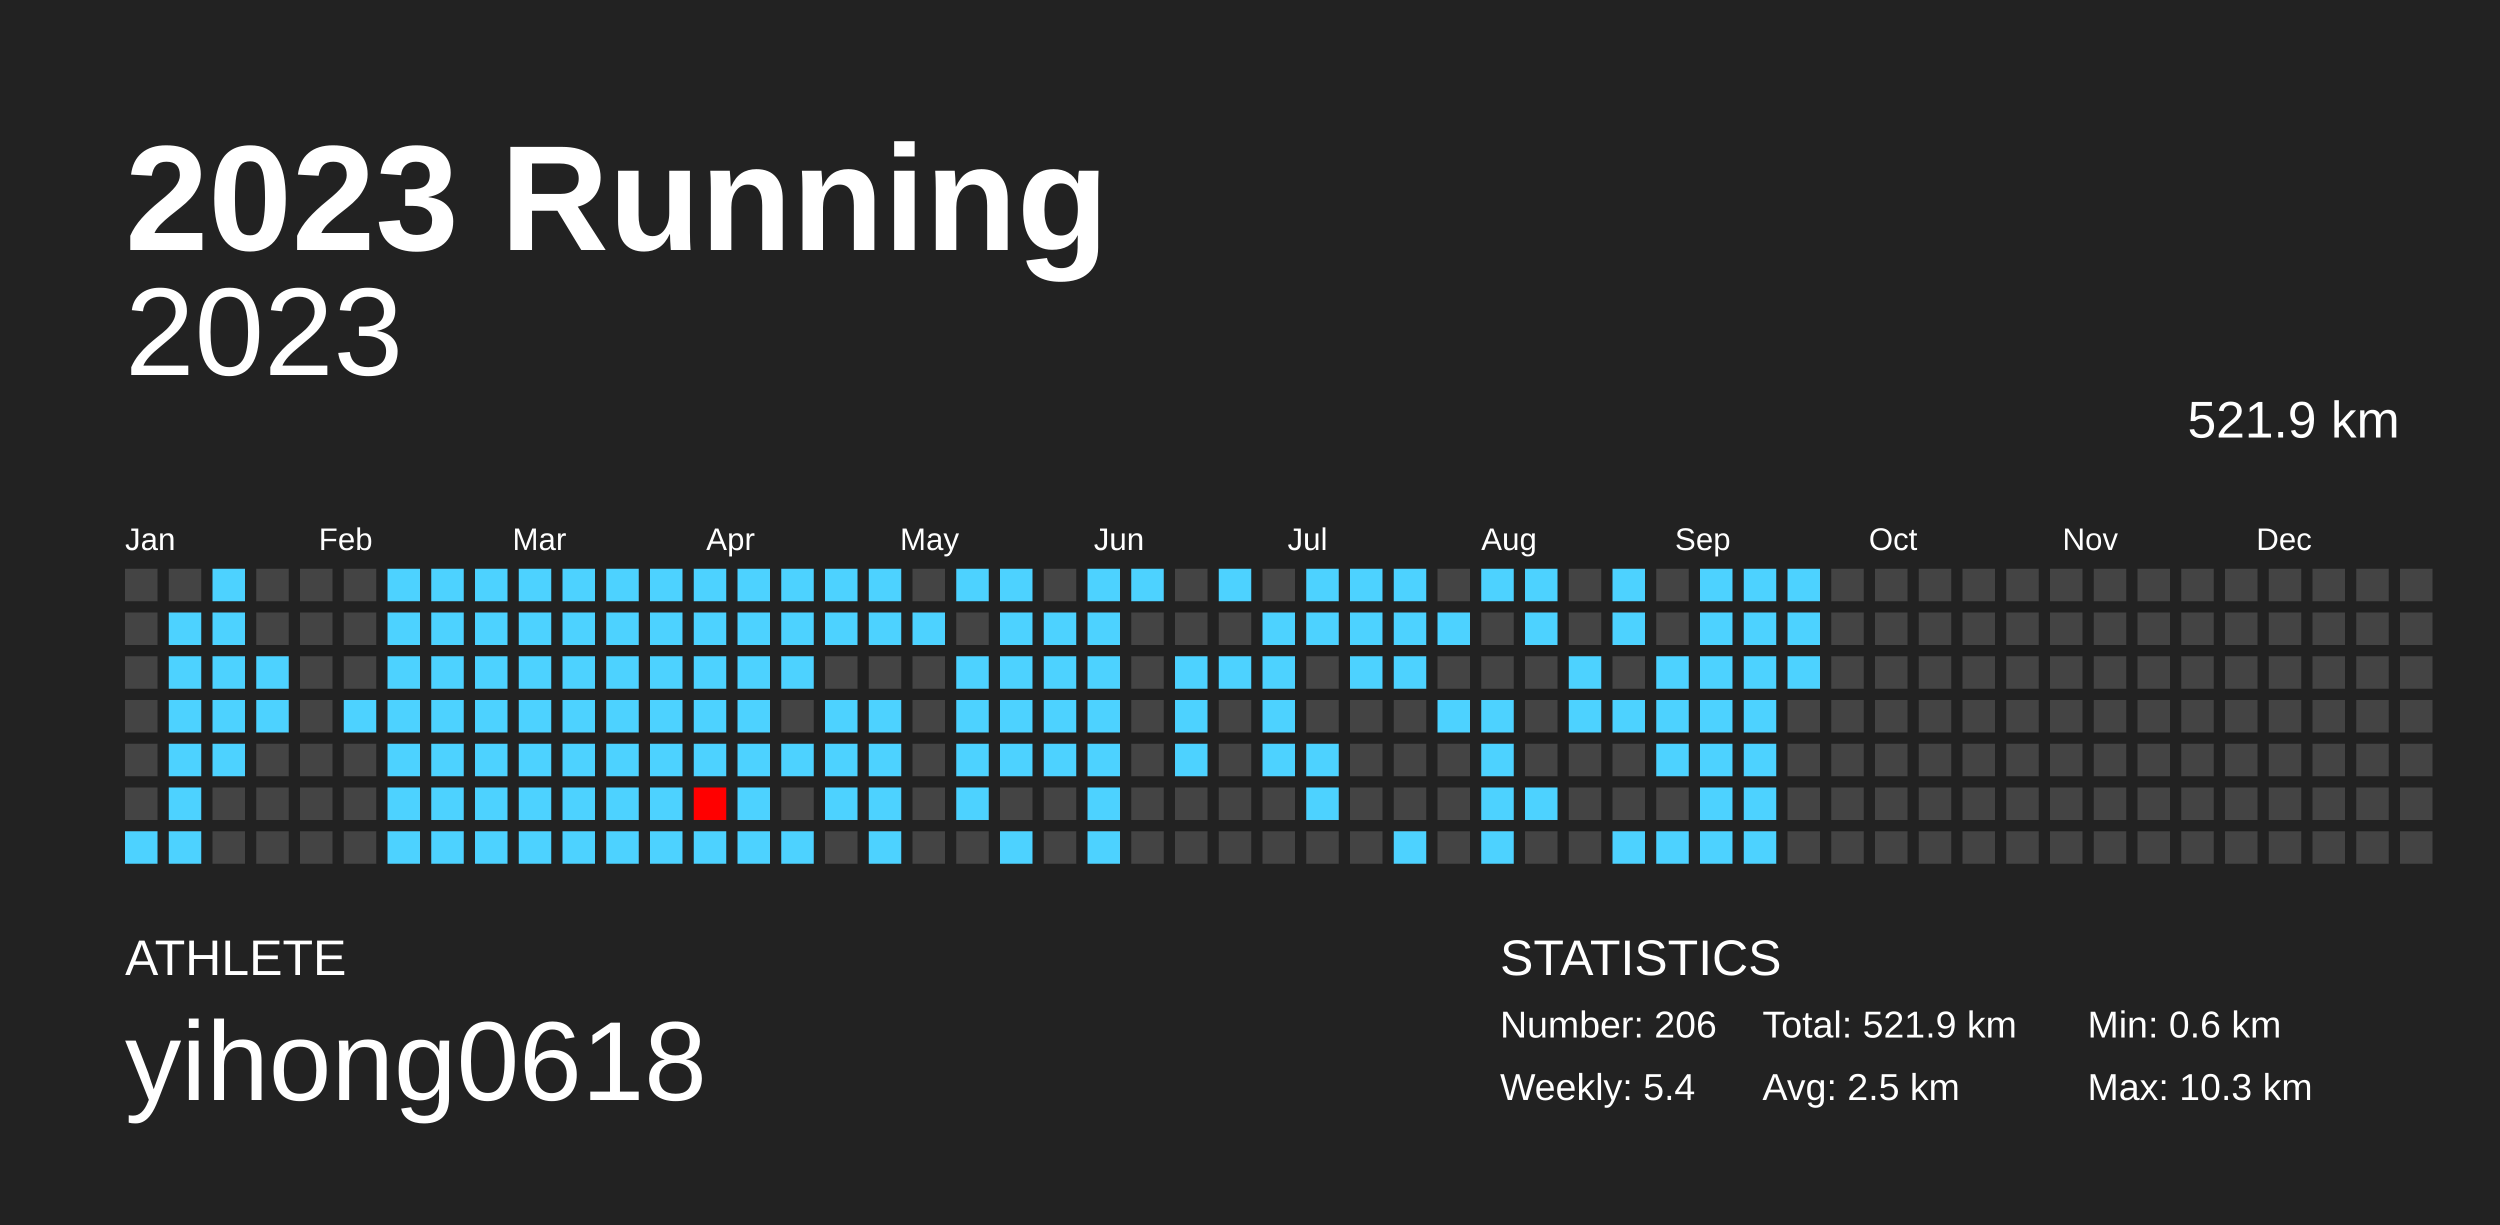
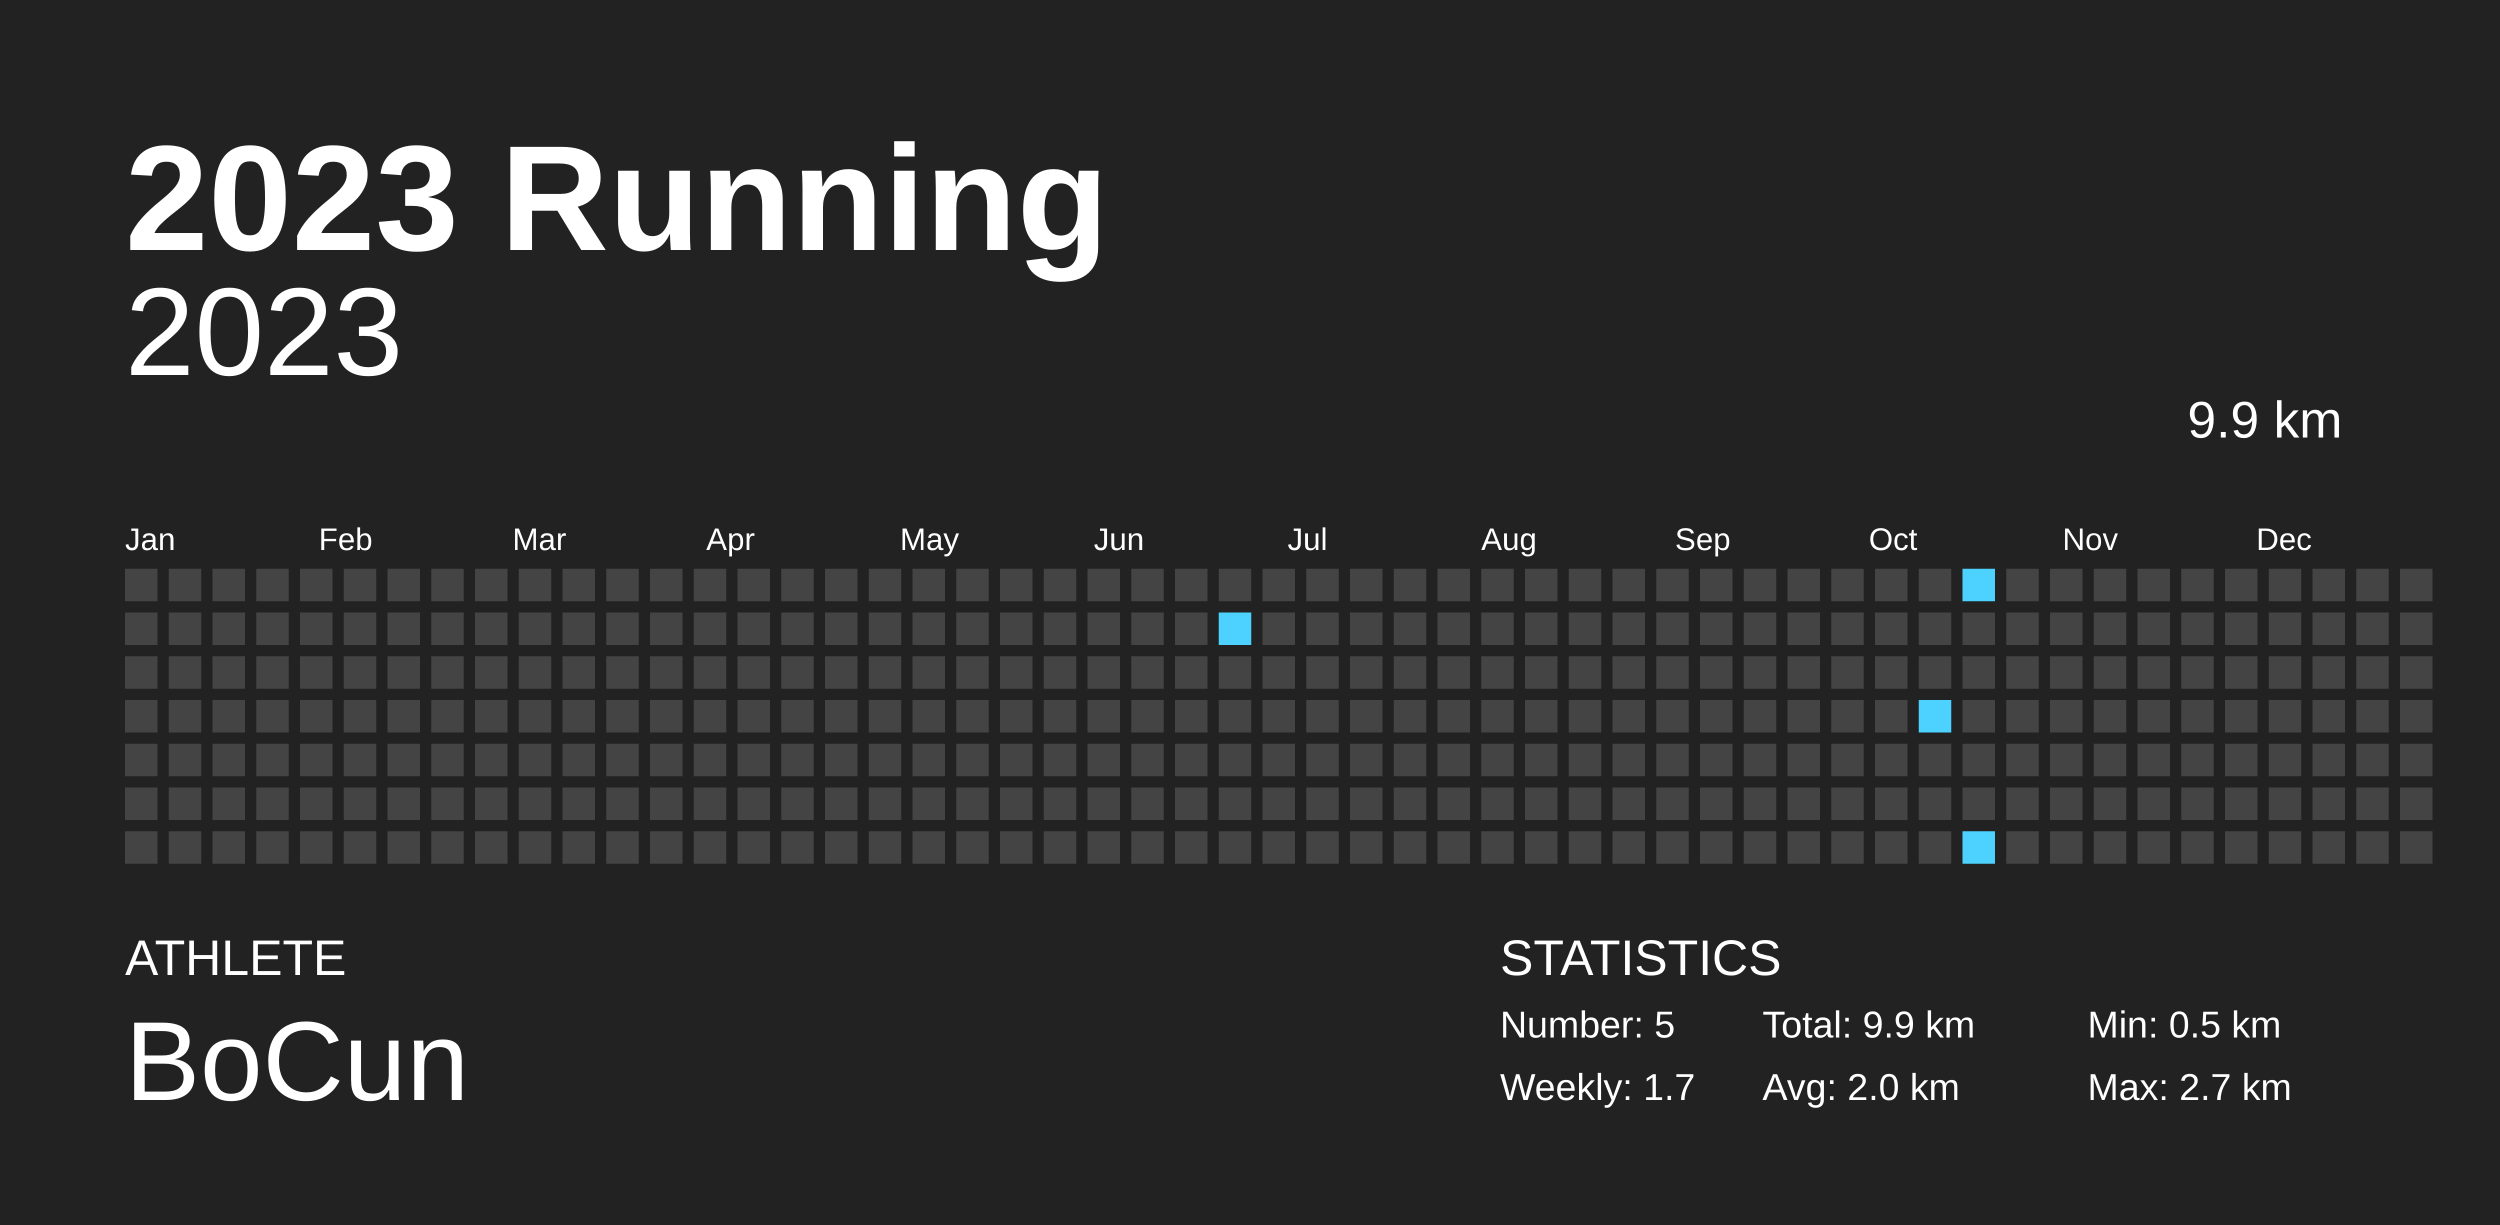
<svg xmlns="http://www.w3.org/2000/svg" baseProfile="full" height="98mm" version="1.1" viewBox="0,0,200,98" width="200mm">
  <defs />
  <rect fill="#222222" height="98" width="200" x="0" y="0" />
  <text fill="#FFFFFF" style="font-size:12px; font-family:Arial; font-weight:bold;" x="10" y="20">2023 Running</text>
  <text fill="#FFFFFF" style="font-size:4px; font-family:Arial" x="10" y="78">ATHLETE</text>
-   <text fill="#FFFFFF" style="font-size:9px; font-family:Arial" x="10" y="88">yihong0618</text>
+   <text fill="#FFFFFF" style="font-size:9px; font-family:Arial" x="10" y="88">BoCun</text>
  <text fill="#FFFFFF" style="font-size:4px; font-family:Arial" x="120" y="78">STATISTICS</text>
-   <text fill="#FFFFFF" style="font-size:3px; font-family:Arial" x="120" y="83">Number: 206</text>
-   <text fill="#FFFFFF" style="font-size:3px; font-family:Arial" x="120" y="88">Weekly: 5.4</text>
-   <text fill="#FFFFFF" style="font-size:3px; font-family:Arial" x="141" y="83">Total: 521.9 km</text>
-   <text fill="#FFFFFF" style="font-size:3px; font-family:Arial" x="141" y="88">Avg: 2.5 km</text>
-   <text fill="#FFFFFF" style="font-size:3px; font-family:Arial" x="167" y="83">Min: 0.6 km</text>
-   <text fill="#FFFFFF" style="font-size:3px; font-family:Arial" x="167" y="88">Max: 10.3 km</text>
+   <text fill="#FFFFFF" style="font-size:3px; font-family:Arial" x="120" y="83">Number: 5</text>
+   <text fill="#FFFFFF" style="font-size:3px; font-family:Arial" x="120" y="88">Weekly: 1.7</text>
+   <text fill="#FFFFFF" style="font-size:3px; font-family:Arial" x="141" y="83">Total: 9.9 km</text>
+   <text fill="#FFFFFF" style="font-size:3px; font-family:Arial" x="141" y="88">Avg: 2.0 km</text>
+   <text fill="#FFFFFF" style="font-size:3px; font-family:Arial" x="167" y="83">Min: 0.5 km</text>
+   <text fill="#FFFFFF" style="font-size:3px; font-family:Arial" x="167" y="88">Max: 2.7 km</text>
  <text alignment-baseline="hanging" fill="#FFFFFF" style="font-size:10.0px; font-family:Arial;" x="10" y="30">2023</text>
-   <text alignment-baseline="hanging" fill="#FFFFFF" style="font-size:4.125px; font-family:Arial;" x="175" y="35">521.9 km</text>
+   <text alignment-baseline="hanging" fill="#FFFFFF" style="font-size:4.125px; font-family:Arial;" x="175" y="35">9.9 km</text>
  <text fill="#FFFFFF" style="font-size:2.5px; font-family:Arial" x="10.0" y="44">Jan</text>
  <text fill="#FFFFFF" style="font-size:2.5px; font-family:Arial" x="25.5" y="44">Feb</text>
  <text fill="#FFFFFF" style="font-size:2.5px; font-family:Arial" x="41.0" y="44">Mar</text>
  <text fill="#FFFFFF" style="font-size:2.5px; font-family:Arial" x="56.5" y="44">Apr</text>
  <text fill="#FFFFFF" style="font-size:2.5px; font-family:Arial" x="72.0" y="44">May</text>
  <text fill="#FFFFFF" style="font-size:2.5px; font-family:Arial" x="87.5" y="44">Jun</text>
  <text fill="#FFFFFF" style="font-size:2.5px; font-family:Arial" x="103.0" y="44">Jul</text>
  <text fill="#FFFFFF" style="font-size:2.5px; font-family:Arial" x="118.5" y="44">Aug</text>
  <text fill="#FFFFFF" style="font-size:2.5px; font-family:Arial" x="134.0" y="44">Sep</text>
  <text fill="#FFFFFF" style="font-size:2.5px; font-family:Arial" x="149.5" y="44">Oct</text>
  <text fill="#FFFFFF" style="font-size:2.5px; font-family:Arial" x="165.0" y="44">Nov</text>
  <text fill="#FFFFFF" style="font-size:2.5px; font-family:Arial" x="180.5" y="44">Dec</text>
  <rect fill="#444444" height="2.6" width="2.6" x="10.0" y="45.5" />
  <rect fill="#444444" height="2.6" width="2.6" x="10.0" y="49.0" />
  <rect fill="#444444" height="2.6" width="2.6" x="10.0" y="52.5" />
  <rect fill="#444444" height="2.6" width="2.6" x="10.0" y="56.0" />
  <rect fill="#444444" height="2.6" width="2.6" x="10.0" y="59.5" />
  <rect fill="#444444" height="2.6" width="2.6" x="10.0" y="63.0" />
-   <rect fill="#4dd2ff" height="2.6" width="2.6" x="10.0" y="66.5" />
+   <rect fill="#444444" height="2.6" width="2.6" x="10.0" y="66.5" />
  <rect fill="#444444" height="2.6" width="2.6" x="13.5" y="45.5" />
-   <rect fill="#4dd2ff" height="2.6" width="2.6" x="13.5" y="49.0" />
-   <rect fill="#4dd2ff" height="2.6" width="2.6" x="13.5" y="52.5" />
-   <rect fill="#4dd2ff" height="2.6" width="2.6" x="13.5" y="56.0" />
-   <rect fill="#4dd2ff" height="2.6" width="2.6" x="13.5" y="59.5" />
-   <rect fill="#4dd2ff" height="2.6" width="2.6" x="13.5" y="63.0" />
-   <rect fill="#4dd2ff" height="2.6" width="2.6" x="13.5" y="66.5" />
-   <rect fill="#4dd2ff" height="2.6" width="2.6" x="17.0" y="45.5" />
-   <rect fill="#4dd2ff" height="2.6" width="2.6" x="17.0" y="49.0" />
-   <rect fill="#4dd2ff" height="2.6" width="2.6" x="17.0" y="52.5" />
-   <rect fill="#4dd2ff" height="2.6" width="2.6" x="17.0" y="56.0" />
-   <rect fill="#4dd2ff" height="2.6" width="2.6" x="17.0" y="59.5" />
+   <rect fill="#444444" height="2.6" width="2.6" x="13.5" y="49.0" />
+   <rect fill="#444444" height="2.6" width="2.6" x="13.5" y="52.5" />
+   <rect fill="#444444" height="2.6" width="2.6" x="13.5" y="56.0" />
+   <rect fill="#444444" height="2.6" width="2.6" x="13.5" y="59.5" />
+   <rect fill="#444444" height="2.6" width="2.6" x="13.5" y="63.0" />
+   <rect fill="#444444" height="2.6" width="2.6" x="13.5" y="66.5" />
+   <rect fill="#444444" height="2.6" width="2.6" x="17.0" y="45.5" />
+   <rect fill="#444444" height="2.6" width="2.6" x="17.0" y="49.0" />
+   <rect fill="#444444" height="2.6" width="2.6" x="17.0" y="52.5" />
+   <rect fill="#444444" height="2.6" width="2.6" x="17.0" y="56.0" />
+   <rect fill="#444444" height="2.6" width="2.6" x="17.0" y="59.5" />
  <rect fill="#444444" height="2.6" width="2.6" x="17.0" y="63.0" />
  <rect fill="#444444" height="2.6" width="2.6" x="17.0" y="66.5" />
  <rect fill="#444444" height="2.6" width="2.6" x="20.5" y="45.5" />
  <rect fill="#444444" height="2.6" width="2.6" x="20.5" y="49.0" />
-   <rect fill="#4dd2ff" height="2.6" width="2.6" x="20.5" y="52.5" />
-   <rect fill="#4dd2ff" height="2.6" width="2.6" x="20.5" y="56.0" />
+   <rect fill="#444444" height="2.6" width="2.6" x="20.5" y="52.5" />
+   <rect fill="#444444" height="2.6" width="2.6" x="20.5" y="56.0" />
  <rect fill="#444444" height="2.6" width="2.6" x="20.5" y="59.5" />
  <rect fill="#444444" height="2.6" width="2.6" x="20.5" y="63.0" />
  <rect fill="#444444" height="2.6" width="2.6" x="20.5" y="66.5" />
  <rect fill="#444444" height="2.6" width="2.6" x="24.0" y="45.5" />
  <rect fill="#444444" height="2.6" width="2.6" x="24.0" y="49.0" />
  <rect fill="#444444" height="2.6" width="2.6" x="24.0" y="52.5" />
  <rect fill="#444444" height="2.6" width="2.6" x="24.0" y="56.0" />
  <rect fill="#444444" height="2.6" width="2.6" x="24.0" y="59.5" />
  <rect fill="#444444" height="2.6" width="2.6" x="24.0" y="63.0" />
  <rect fill="#444444" height="2.6" width="2.6" x="24.0" y="66.5" />
  <rect fill="#444444" height="2.6" width="2.6" x="27.5" y="45.5" />
  <rect fill="#444444" height="2.6" width="2.6" x="27.5" y="49.0" />
  <rect fill="#444444" height="2.6" width="2.6" x="27.5" y="52.5" />
-   <rect fill="#4dd2ff" height="2.6" width="2.6" x="27.5" y="56.0" />
+   <rect fill="#444444" height="2.6" width="2.6" x="27.5" y="56.0" />
  <rect fill="#444444" height="2.6" width="2.6" x="27.5" y="59.5" />
  <rect fill="#444444" height="2.6" width="2.6" x="27.5" y="63.0" />
  <rect fill="#444444" height="2.6" width="2.6" x="27.5" y="66.5" />
-   <rect fill="#4dd2ff" height="2.6" width="2.6" x="31.0" y="45.5" />
-   <rect fill="#4dd2ff" height="2.6" width="2.6" x="31.0" y="49.0" />
-   <rect fill="#4dd2ff" height="2.6" width="2.6" x="31.0" y="52.5" />
-   <rect fill="#4dd2ff" height="2.6" width="2.6" x="31.0" y="56.0" />
-   <rect fill="#4dd2ff" height="2.6" width="2.6" x="31.0" y="59.5" />
-   <rect fill="#4dd2ff" height="2.6" width="2.6" x="31.0" y="63.0" />
-   <rect fill="#4dd2ff" height="2.6" width="2.6" x="31.0" y="66.5" />
-   <rect fill="#4dd2ff" height="2.6" width="2.6" x="34.5" y="45.5" />
-   <rect fill="#4dd2ff" height="2.6" width="2.6" x="34.5" y="49.0" />
-   <rect fill="#4dd2ff" height="2.6" width="2.6" x="34.5" y="52.5" />
-   <rect fill="#4dd2ff" height="2.6" width="2.6" x="34.5" y="56.0" />
-   <rect fill="#4dd2ff" height="2.6" width="2.6" x="34.5" y="59.5" />
-   <rect fill="#4dd2ff" height="2.6" width="2.6" x="34.5" y="63.0" />
-   <rect fill="#4dd2ff" height="2.6" width="2.6" x="34.5" y="66.5" />
-   <rect fill="#4dd2ff" height="2.6" width="2.6" x="38.0" y="45.5" />
-   <rect fill="#4dd2ff" height="2.6" width="2.6" x="38.0" y="49.0" />
-   <rect fill="#4dd2ff" height="2.6" width="2.6" x="38.0" y="52.5" />
-   <rect fill="#4dd2ff" height="2.6" width="2.6" x="38.0" y="56.0" />
-   <rect fill="#4dd2ff" height="2.6" width="2.6" x="38.0" y="59.5" />
-   <rect fill="#4dd2ff" height="2.6" width="2.6" x="38.0" y="63.0" />
-   <rect fill="#4dd2ff" height="2.6" width="2.6" x="38.0" y="66.5" />
-   <rect fill="#4dd2ff" height="2.6" width="2.6" x="41.5" y="45.5" />
-   <rect fill="#4dd2ff" height="2.6" width="2.6" x="41.5" y="49.0" />
-   <rect fill="#4dd2ff" height="2.6" width="2.6" x="41.5" y="52.5" />
-   <rect fill="#4dd2ff" height="2.6" width="2.6" x="41.5" y="56.0" />
-   <rect fill="#4dd2ff" height="2.6" width="2.6" x="41.5" y="59.5" />
-   <rect fill="#4dd2ff" height="2.6" width="2.6" x="41.5" y="63.0" />
-   <rect fill="#4dd2ff" height="2.6" width="2.6" x="41.5" y="66.5" />
-   <rect fill="#4dd2ff" height="2.6" width="2.6" x="45.0" y="45.5" />
-   <rect fill="#4dd2ff" height="2.6" width="2.6" x="45.0" y="49.0" />
-   <rect fill="#4dd2ff" height="2.6" width="2.6" x="45.0" y="52.5" />
-   <rect fill="#4dd2ff" height="2.6" width="2.6" x="45.0" y="56.0" />
-   <rect fill="#4dd2ff" height="2.6" width="2.6" x="45.0" y="59.5" />
-   <rect fill="#4dd2ff" height="2.6" width="2.6" x="45.0" y="63.0" />
-   <rect fill="#4dd2ff" height="2.6" width="2.6" x="45.0" y="66.5" />
-   <rect fill="#4dd2ff" height="2.6" width="2.6" x="48.5" y="45.5" />
-   <rect fill="#4dd2ff" height="2.6" width="2.6" x="48.5" y="49.0" />
-   <rect fill="#4dd2ff" height="2.6" width="2.6" x="48.5" y="52.5" />
-   <rect fill="#4dd2ff" height="2.6" width="2.6" x="48.5" y="56.0" />
-   <rect fill="#4dd2ff" height="2.6" width="2.6" x="48.5" y="59.5" />
-   <rect fill="#4dd2ff" height="2.6" width="2.6" x="48.5" y="63.0" />
-   <rect fill="#4dd2ff" height="2.6" width="2.6" x="48.5" y="66.5" />
-   <rect fill="#4dd2ff" height="2.6" width="2.6" x="52.0" y="45.5" />
-   <rect fill="#4dd2ff" height="2.6" width="2.6" x="52.0" y="49.0" />
-   <rect fill="#4dd2ff" height="2.6" width="2.6" x="52.0" y="52.5" />
-   <rect fill="#4dd2ff" height="2.6" width="2.6" x="52.0" y="56.0" />
-   <rect fill="#4dd2ff" height="2.6" width="2.6" x="52.0" y="59.5" />
-   <rect fill="#4dd2ff" height="2.6" width="2.6" x="52.0" y="63.0" />
-   <rect fill="#4dd2ff" height="2.6" width="2.6" x="52.0" y="66.5" />
-   <rect fill="#4dd2ff" height="2.6" width="2.6" x="55.5" y="45.5" />
-   <rect fill="#4dd2ff" height="2.6" width="2.6" x="55.5" y="49.0" />
-   <rect fill="#4dd2ff" height="2.6" width="2.6" x="55.5" y="52.5" />
-   <rect fill="#4dd2ff" height="2.6" width="2.6" x="55.5" y="56.0" />
-   <rect fill="#4dd2ff" height="2.6" width="2.6" x="55.5" y="59.5" />
-   <rect fill="#ff0000" height="2.6" width="2.6" x="55.5" y="63.0" />
-   <rect fill="#4dd2ff" height="2.6" width="2.6" x="55.5" y="66.5" />
-   <rect fill="#4dd2ff" height="2.6" width="2.6" x="59.0" y="45.5" />
-   <rect fill="#4dd2ff" height="2.6" width="2.6" x="59.0" y="49.0" />
-   <rect fill="#4dd2ff" height="2.6" width="2.6" x="59.0" y="52.5" />
-   <rect fill="#4dd2ff" height="2.6" width="2.6" x="59.0" y="56.0" />
-   <rect fill="#4dd2ff" height="2.6" width="2.6" x="59.0" y="59.5" />
-   <rect fill="#4dd2ff" height="2.6" width="2.6" x="59.0" y="63.0" />
-   <rect fill="#4dd2ff" height="2.6" width="2.6" x="59.0" y="66.5" />
-   <rect fill="#4dd2ff" height="2.6" width="2.6" x="62.5" y="45.5" />
-   <rect fill="#4dd2ff" height="2.6" width="2.6" x="62.5" y="49.0" />
-   <rect fill="#4dd2ff" height="2.6" width="2.6" x="62.5" y="52.5" />
+   <rect fill="#444444" height="2.6" width="2.6" x="31.0" y="45.5" />
+   <rect fill="#444444" height="2.6" width="2.6" x="31.0" y="49.0" />
+   <rect fill="#444444" height="2.6" width="2.6" x="31.0" y="52.5" />
+   <rect fill="#444444" height="2.6" width="2.6" x="31.0" y="56.0" />
+   <rect fill="#444444" height="2.6" width="2.6" x="31.0" y="59.5" />
+   <rect fill="#444444" height="2.6" width="2.6" x="31.0" y="63.0" />
+   <rect fill="#444444" height="2.6" width="2.6" x="31.0" y="66.5" />
+   <rect fill="#444444" height="2.6" width="2.6" x="34.5" y="45.5" />
+   <rect fill="#444444" height="2.6" width="2.6" x="34.5" y="49.0" />
+   <rect fill="#444444" height="2.6" width="2.6" x="34.5" y="52.5" />
+   <rect fill="#444444" height="2.6" width="2.6" x="34.5" y="56.0" />
+   <rect fill="#444444" height="2.6" width="2.6" x="34.5" y="59.5" />
+   <rect fill="#444444" height="2.6" width="2.6" x="34.5" y="63.0" />
+   <rect fill="#444444" height="2.6" width="2.6" x="34.5" y="66.5" />
+   <rect fill="#444444" height="2.6" width="2.6" x="38.0" y="45.5" />
+   <rect fill="#444444" height="2.6" width="2.6" x="38.0" y="49.0" />
+   <rect fill="#444444" height="2.6" width="2.6" x="38.0" y="52.5" />
+   <rect fill="#444444" height="2.6" width="2.6" x="38.0" y="56.0" />
+   <rect fill="#444444" height="2.6" width="2.6" x="38.0" y="59.5" />
+   <rect fill="#444444" height="2.6" width="2.6" x="38.0" y="63.0" />
+   <rect fill="#444444" height="2.6" width="2.6" x="38.0" y="66.5" />
+   <rect fill="#444444" height="2.6" width="2.6" x="41.5" y="45.5" />
+   <rect fill="#444444" height="2.6" width="2.6" x="41.5" y="49.0" />
+   <rect fill="#444444" height="2.6" width="2.6" x="41.5" y="52.5" />
+   <rect fill="#444444" height="2.6" width="2.6" x="41.5" y="56.0" />
+   <rect fill="#444444" height="2.6" width="2.6" x="41.5" y="59.5" />
+   <rect fill="#444444" height="2.6" width="2.6" x="41.5" y="63.0" />
+   <rect fill="#444444" height="2.6" width="2.6" x="41.5" y="66.5" />
+   <rect fill="#444444" height="2.6" width="2.6" x="45.0" y="45.5" />
+   <rect fill="#444444" height="2.6" width="2.6" x="45.0" y="49.0" />
+   <rect fill="#444444" height="2.6" width="2.6" x="45.0" y="52.5" />
+   <rect fill="#444444" height="2.6" width="2.6" x="45.0" y="56.0" />
+   <rect fill="#444444" height="2.6" width="2.6" x="45.0" y="59.5" />
+   <rect fill="#444444" height="2.6" width="2.6" x="45.0" y="63.0" />
+   <rect fill="#444444" height="2.6" width="2.6" x="45.0" y="66.5" />
+   <rect fill="#444444" height="2.6" width="2.6" x="48.5" y="45.5" />
+   <rect fill="#444444" height="2.6" width="2.6" x="48.5" y="49.0" />
+   <rect fill="#444444" height="2.6" width="2.6" x="48.5" y="52.5" />
+   <rect fill="#444444" height="2.6" width="2.6" x="48.5" y="56.0" />
+   <rect fill="#444444" height="2.6" width="2.6" x="48.5" y="59.5" />
+   <rect fill="#444444" height="2.6" width="2.6" x="48.5" y="63.0" />
+   <rect fill="#444444" height="2.6" width="2.6" x="48.5" y="66.5" />
+   <rect fill="#444444" height="2.6" width="2.6" x="52.0" y="45.5" />
+   <rect fill="#444444" height="2.6" width="2.6" x="52.0" y="49.0" />
+   <rect fill="#444444" height="2.6" width="2.6" x="52.0" y="52.5" />
+   <rect fill="#444444" height="2.6" width="2.6" x="52.0" y="56.0" />
+   <rect fill="#444444" height="2.6" width="2.6" x="52.0" y="59.5" />
+   <rect fill="#444444" height="2.6" width="2.6" x="52.0" y="63.0" />
+   <rect fill="#444444" height="2.6" width="2.6" x="52.0" y="66.5" />
+   <rect fill="#444444" height="2.6" width="2.6" x="55.5" y="45.5" />
+   <rect fill="#444444" height="2.6" width="2.6" x="55.5" y="49.0" />
+   <rect fill="#444444" height="2.6" width="2.6" x="55.5" y="52.5" />
+   <rect fill="#444444" height="2.6" width="2.6" x="55.5" y="56.0" />
+   <rect fill="#444444" height="2.6" width="2.6" x="55.5" y="59.5" />
+   <rect fill="#444444" height="2.6" width="2.6" x="55.5" y="63.0" />
+   <rect fill="#444444" height="2.6" width="2.6" x="55.5" y="66.5" />
+   <rect fill="#444444" height="2.6" width="2.6" x="59.0" y="45.5" />
+   <rect fill="#444444" height="2.6" width="2.6" x="59.0" y="49.0" />
+   <rect fill="#444444" height="2.6" width="2.6" x="59.0" y="52.5" />
+   <rect fill="#444444" height="2.6" width="2.6" x="59.0" y="56.0" />
+   <rect fill="#444444" height="2.6" width="2.6" x="59.0" y="59.5" />
+   <rect fill="#444444" height="2.6" width="2.6" x="59.0" y="63.0" />
+   <rect fill="#444444" height="2.6" width="2.6" x="59.0" y="66.5" />
+   <rect fill="#444444" height="2.6" width="2.6" x="62.5" y="45.5" />
+   <rect fill="#444444" height="2.6" width="2.6" x="62.5" y="49.0" />
+   <rect fill="#444444" height="2.6" width="2.6" x="62.5" y="52.5" />
  <rect fill="#444444" height="2.6" width="2.6" x="62.5" y="56.0" />
-   <rect fill="#4dd2ff" height="2.6" width="2.6" x="62.5" y="59.5" />
+   <rect fill="#444444" height="2.6" width="2.6" x="62.5" y="59.5" />
  <rect fill="#444444" height="2.6" width="2.6" x="62.5" y="63.0" />
-   <rect fill="#4dd2ff" height="2.6" width="2.6" x="62.5" y="66.5" />
-   <rect fill="#4dd2ff" height="2.6" width="2.6" x="66.0" y="45.5" />
-   <rect fill="#4dd2ff" height="2.6" width="2.6" x="66.0" y="49.0" />
+   <rect fill="#444444" height="2.6" width="2.6" x="62.5" y="66.5" />
+   <rect fill="#444444" height="2.6" width="2.6" x="66.0" y="45.5" />
+   <rect fill="#444444" height="2.6" width="2.6" x="66.0" y="49.0" />
  <rect fill="#444444" height="2.6" width="2.6" x="66.0" y="52.5" />
-   <rect fill="#4dd2ff" height="2.6" width="2.6" x="66.0" y="56.0" />
-   <rect fill="#4dd2ff" height="2.6" width="2.6" x="66.0" y="59.5" />
-   <rect fill="#4dd2ff" height="2.6" width="2.6" x="66.0" y="63.0" />
+   <rect fill="#444444" height="2.6" width="2.6" x="66.0" y="56.0" />
+   <rect fill="#444444" height="2.6" width="2.6" x="66.0" y="59.5" />
+   <rect fill="#444444" height="2.6" width="2.6" x="66.0" y="63.0" />
  <rect fill="#444444" height="2.6" width="2.6" x="66.0" y="66.5" />
-   <rect fill="#4dd2ff" height="2.6" width="2.6" x="69.5" y="45.5" />
-   <rect fill="#4dd2ff" height="2.6" width="2.6" x="69.5" y="49.0" />
+   <rect fill="#444444" height="2.6" width="2.6" x="69.5" y="45.5" />
+   <rect fill="#444444" height="2.6" width="2.6" x="69.5" y="49.0" />
  <rect fill="#444444" height="2.6" width="2.6" x="69.5" y="52.5" />
-   <rect fill="#4dd2ff" height="2.6" width="2.6" x="69.5" y="56.0" />
-   <rect fill="#4dd2ff" height="2.6" width="2.6" x="69.5" y="59.5" />
-   <rect fill="#4dd2ff" height="2.6" width="2.6" x="69.5" y="63.0" />
-   <rect fill="#4dd2ff" height="2.6" width="2.6" x="69.5" y="66.5" />
+   <rect fill="#444444" height="2.6" width="2.6" x="69.5" y="56.0" />
+   <rect fill="#444444" height="2.6" width="2.6" x="69.5" y="59.5" />
+   <rect fill="#444444" height="2.6" width="2.6" x="69.5" y="63.0" />
+   <rect fill="#444444" height="2.6" width="2.6" x="69.5" y="66.5" />
  <rect fill="#444444" height="2.6" width="2.6" x="73.0" y="45.5" />
-   <rect fill="#4dd2ff" height="2.6" width="2.6" x="73.0" y="49.0" />
+   <rect fill="#444444" height="2.6" width="2.6" x="73.0" y="49.0" />
  <rect fill="#444444" height="2.6" width="2.6" x="73.0" y="52.5" />
  <rect fill="#444444" height="2.6" width="2.6" x="73.0" y="56.0" />
  <rect fill="#444444" height="2.6" width="2.6" x="73.0" y="59.5" />
  <rect fill="#444444" height="2.6" width="2.6" x="73.0" y="63.0" />
  <rect fill="#444444" height="2.6" width="2.6" x="73.0" y="66.5" />
-   <rect fill="#4dd2ff" height="2.6" width="2.6" x="76.5" y="45.5" />
+   <rect fill="#444444" height="2.6" width="2.6" x="76.5" y="45.5" />
  <rect fill="#444444" height="2.6" width="2.6" x="76.5" y="49.0" />
-   <rect fill="#4dd2ff" height="2.6" width="2.6" x="76.5" y="52.5" />
-   <rect fill="#4dd2ff" height="2.6" width="2.6" x="76.5" y="56.0" />
-   <rect fill="#4dd2ff" height="2.6" width="2.6" x="76.5" y="59.5" />
-   <rect fill="#4dd2ff" height="2.6" width="2.6" x="76.5" y="63.0" />
+   <rect fill="#444444" height="2.6" width="2.6" x="76.5" y="52.5" />
+   <rect fill="#444444" height="2.6" width="2.6" x="76.5" y="56.0" />
+   <rect fill="#444444" height="2.6" width="2.6" x="76.5" y="59.5" />
+   <rect fill="#444444" height="2.6" width="2.6" x="76.5" y="63.0" />
  <rect fill="#444444" height="2.6" width="2.6" x="76.5" y="66.5" />
-   <rect fill="#4dd2ff" height="2.6" width="2.6" x="80.0" y="45.5" />
-   <rect fill="#4dd2ff" height="2.6" width="2.6" x="80.0" y="49.0" />
-   <rect fill="#4dd2ff" height="2.6" width="2.6" x="80.0" y="52.5" />
-   <rect fill="#4dd2ff" height="2.6" width="2.6" x="80.0" y="56.0" />
-   <rect fill="#4dd2ff" height="2.6" width="2.6" x="80.0" y="59.5" />
+   <rect fill="#444444" height="2.6" width="2.6" x="80.0" y="45.5" />
+   <rect fill="#444444" height="2.6" width="2.6" x="80.0" y="49.0" />
+   <rect fill="#444444" height="2.6" width="2.6" x="80.0" y="52.5" />
+   <rect fill="#444444" height="2.6" width="2.6" x="80.0" y="56.0" />
+   <rect fill="#444444" height="2.6" width="2.6" x="80.0" y="59.5" />
  <rect fill="#444444" height="2.6" width="2.6" x="80.0" y="63.0" />
-   <rect fill="#4dd2ff" height="2.6" width="2.6" x="80.0" y="66.5" />
+   <rect fill="#444444" height="2.6" width="2.6" x="80.0" y="66.5" />
  <rect fill="#444444" height="2.6" width="2.6" x="83.5" y="45.5" />
-   <rect fill="#4dd2ff" height="2.6" width="2.6" x="83.5" y="49.0" />
-   <rect fill="#4dd2ff" height="2.6" width="2.6" x="83.5" y="52.5" />
-   <rect fill="#4dd2ff" height="2.6" width="2.6" x="83.5" y="56.0" />
-   <rect fill="#4dd2ff" height="2.6" width="2.6" x="83.5" y="59.5" />
+   <rect fill="#444444" height="2.6" width="2.6" x="83.5" y="49.0" />
+   <rect fill="#444444" height="2.6" width="2.6" x="83.5" y="52.5" />
+   <rect fill="#444444" height="2.6" width="2.6" x="83.5" y="56.0" />
+   <rect fill="#444444" height="2.6" width="2.6" x="83.5" y="59.5" />
  <rect fill="#444444" height="2.6" width="2.6" x="83.5" y="63.0" />
  <rect fill="#444444" height="2.6" width="2.6" x="83.5" y="66.5" />
-   <rect fill="#4dd2ff" height="2.6" width="2.6" x="87.0" y="45.5" />
-   <rect fill="#4dd2ff" height="2.6" width="2.6" x="87.0" y="49.0" />
-   <rect fill="#4dd2ff" height="2.6" width="2.6" x="87.0" y="52.5" />
-   <rect fill="#4dd2ff" height="2.6" width="2.6" x="87.0" y="56.0" />
-   <rect fill="#4dd2ff" height="2.6" width="2.6" x="87.0" y="59.5" />
-   <rect fill="#4dd2ff" height="2.6" width="2.6" x="87.0" y="63.0" />
-   <rect fill="#4dd2ff" height="2.6" width="2.6" x="87.0" y="66.5" />
-   <rect fill="#4dd2ff" height="2.6" width="2.6" x="90.5" y="45.5" />
+   <rect fill="#444444" height="2.6" width="2.6" x="87.0" y="45.5" />
+   <rect fill="#444444" height="2.6" width="2.6" x="87.0" y="49.0" />
+   <rect fill="#444444" height="2.6" width="2.6" x="87.0" y="52.5" />
+   <rect fill="#444444" height="2.6" width="2.6" x="87.0" y="56.0" />
+   <rect fill="#444444" height="2.6" width="2.6" x="87.0" y="59.5" />
+   <rect fill="#444444" height="2.6" width="2.6" x="87.0" y="63.0" />
+   <rect fill="#444444" height="2.6" width="2.6" x="87.0" y="66.5" />
+   <rect fill="#444444" height="2.6" width="2.6" x="90.5" y="45.5" />
  <rect fill="#444444" height="2.6" width="2.6" x="90.5" y="49.0" />
  <rect fill="#444444" height="2.6" width="2.6" x="90.5" y="52.5" />
  <rect fill="#444444" height="2.6" width="2.6" x="90.5" y="56.0" />
  <rect fill="#444444" height="2.6" width="2.6" x="90.5" y="59.5" />
  <rect fill="#444444" height="2.6" width="2.6" x="90.5" y="63.0" />
  <rect fill="#444444" height="2.6" width="2.6" x="90.5" y="66.5" />
  <rect fill="#444444" height="2.6" width="2.6" x="94.0" y="45.5" />
  <rect fill="#444444" height="2.6" width="2.6" x="94.0" y="49.0" />
-   <rect fill="#4dd2ff" height="2.6" width="2.6" x="94.0" y="52.5" />
-   <rect fill="#4dd2ff" height="2.6" width="2.6" x="94.0" y="56.0" />
-   <rect fill="#4dd2ff" height="2.6" width="2.6" x="94.0" y="59.5" />
+   <rect fill="#444444" height="2.6" width="2.6" x="94.0" y="52.5" />
+   <rect fill="#444444" height="2.6" width="2.6" x="94.0" y="56.0" />
+   <rect fill="#444444" height="2.6" width="2.6" x="94.0" y="59.5" />
  <rect fill="#444444" height="2.6" width="2.6" x="94.0" y="63.0" />
  <rect fill="#444444" height="2.6" width="2.6" x="94.0" y="66.5" />
-   <rect fill="#4dd2ff" height="2.6" width="2.6" x="97.5" y="45.5" />
-   <rect fill="#444444" height="2.6" width="2.6" x="97.5" y="49.0" />
-   <rect fill="#4dd2ff" height="2.6" width="2.6" x="97.5" y="52.5" />
+   <rect fill="#444444" height="2.6" width="2.6" x="97.5" y="45.5" />
+   <rect fill="#4dd2ff" height="2.6" width="2.6" x="97.5" y="49.0" />
+   <rect fill="#444444" height="2.6" width="2.6" x="97.5" y="52.5" />
  <rect fill="#444444" height="2.6" width="2.6" x="97.5" y="56.0" />
  <rect fill="#444444" height="2.6" width="2.6" x="97.5" y="59.5" />
  <rect fill="#444444" height="2.6" width="2.6" x="97.5" y="63.0" />
  <rect fill="#444444" height="2.6" width="2.6" x="97.5" y="66.5" />
  <rect fill="#444444" height="2.6" width="2.6" x="101.0" y="45.5" />
-   <rect fill="#4dd2ff" height="2.6" width="2.6" x="101.0" y="49.0" />
-   <rect fill="#4dd2ff" height="2.6" width="2.6" x="101.0" y="52.5" />
-   <rect fill="#4dd2ff" height="2.6" width="2.6" x="101.0" y="56.0" />
-   <rect fill="#4dd2ff" height="2.6" width="2.6" x="101.0" y="59.5" />
+   <rect fill="#444444" height="2.6" width="2.6" x="101.0" y="49.0" />
+   <rect fill="#444444" height="2.6" width="2.6" x="101.0" y="52.5" />
+   <rect fill="#444444" height="2.6" width="2.6" x="101.0" y="56.0" />
+   <rect fill="#444444" height="2.6" width="2.6" x="101.0" y="59.5" />
  <rect fill="#444444" height="2.6" width="2.6" x="101.0" y="63.0" />
  <rect fill="#444444" height="2.6" width="2.6" x="101.0" y="66.5" />
-   <rect fill="#4dd2ff" height="2.6" width="2.6" x="104.5" y="45.5" />
-   <rect fill="#4dd2ff" height="2.6" width="2.6" x="104.5" y="49.0" />
+   <rect fill="#444444" height="2.6" width="2.6" x="104.5" y="45.5" />
+   <rect fill="#444444" height="2.6" width="2.6" x="104.5" y="49.0" />
  <rect fill="#444444" height="2.6" width="2.6" x="104.5" y="52.5" />
  <rect fill="#444444" height="2.6" width="2.6" x="104.5" y="56.0" />
-   <rect fill="#4dd2ff" height="2.6" width="2.6" x="104.5" y="59.5" />
-   <rect fill="#4dd2ff" height="2.6" width="2.6" x="104.5" y="63.0" />
+   <rect fill="#444444" height="2.6" width="2.6" x="104.5" y="59.5" />
+   <rect fill="#444444" height="2.6" width="2.6" x="104.5" y="63.0" />
  <rect fill="#444444" height="2.6" width="2.6" x="104.5" y="66.5" />
-   <rect fill="#4dd2ff" height="2.6" width="2.6" x="108.0" y="45.5" />
-   <rect fill="#4dd2ff" height="2.6" width="2.6" x="108.0" y="49.0" />
-   <rect fill="#4dd2ff" height="2.6" width="2.6" x="108.0" y="52.5" />
+   <rect fill="#444444" height="2.6" width="2.6" x="108.0" y="45.5" />
+   <rect fill="#444444" height="2.6" width="2.6" x="108.0" y="49.0" />
+   <rect fill="#444444" height="2.6" width="2.6" x="108.0" y="52.5" />
  <rect fill="#444444" height="2.6" width="2.6" x="108.0" y="56.0" />
  <rect fill="#444444" height="2.6" width="2.6" x="108.0" y="59.5" />
  <rect fill="#444444" height="2.6" width="2.6" x="108.0" y="63.0" />
  <rect fill="#444444" height="2.6" width="2.6" x="108.0" y="66.5" />
-   <rect fill="#4dd2ff" height="2.6" width="2.6" x="111.5" y="45.5" />
-   <rect fill="#4dd2ff" height="2.6" width="2.6" x="111.5" y="49.0" />
-   <rect fill="#4dd2ff" height="2.6" width="2.6" x="111.5" y="52.5" />
+   <rect fill="#444444" height="2.6" width="2.6" x="111.5" y="45.5" />
+   <rect fill="#444444" height="2.6" width="2.6" x="111.5" y="49.0" />
+   <rect fill="#444444" height="2.6" width="2.6" x="111.5" y="52.5" />
  <rect fill="#444444" height="2.6" width="2.6" x="111.5" y="56.0" />
  <rect fill="#444444" height="2.6" width="2.6" x="111.5" y="59.5" />
  <rect fill="#444444" height="2.6" width="2.6" x="111.5" y="63.0" />
-   <rect fill="#4dd2ff" height="2.6" width="2.6" x="111.5" y="66.5" />
+   <rect fill="#444444" height="2.6" width="2.6" x="111.5" y="66.5" />
  <rect fill="#444444" height="2.6" width="2.6" x="115.0" y="45.5" />
-   <rect fill="#4dd2ff" height="2.6" width="2.6" x="115.0" y="49.0" />
+   <rect fill="#444444" height="2.6" width="2.6" x="115.0" y="49.0" />
  <rect fill="#444444" height="2.6" width="2.6" x="115.0" y="52.5" />
-   <rect fill="#4dd2ff" height="2.6" width="2.6" x="115.0" y="56.0" />
+   <rect fill="#444444" height="2.6" width="2.6" x="115.0" y="56.0" />
  <rect fill="#444444" height="2.6" width="2.6" x="115.0" y="59.5" />
  <rect fill="#444444" height="2.6" width="2.6" x="115.0" y="63.0" />
  <rect fill="#444444" height="2.6" width="2.6" x="115.0" y="66.5" />
-   <rect fill="#4dd2ff" height="2.6" width="2.6" x="118.5" y="45.5" />
+   <rect fill="#444444" height="2.6" width="2.6" x="118.5" y="45.5" />
  <rect fill="#444444" height="2.6" width="2.6" x="118.5" y="49.0" />
  <rect fill="#444444" height="2.6" width="2.6" x="118.5" y="52.5" />
-   <rect fill="#4dd2ff" height="2.6" width="2.6" x="118.5" y="56.0" />
-   <rect fill="#4dd2ff" height="2.6" width="2.6" x="118.5" y="59.5" />
-   <rect fill="#4dd2ff" height="2.6" width="2.6" x="118.5" y="63.0" />
-   <rect fill="#4dd2ff" height="2.6" width="2.6" x="118.5" y="66.5" />
-   <rect fill="#4dd2ff" height="2.6" width="2.6" x="122.0" y="45.5" />
-   <rect fill="#4dd2ff" height="2.6" width="2.6" x="122.0" y="49.0" />
+   <rect fill="#444444" height="2.6" width="2.6" x="118.5" y="56.0" />
+   <rect fill="#444444" height="2.6" width="2.6" x="118.5" y="59.5" />
+   <rect fill="#444444" height="2.6" width="2.6" x="118.5" y="63.0" />
+   <rect fill="#444444" height="2.6" width="2.6" x="118.5" y="66.5" />
+   <rect fill="#444444" height="2.6" width="2.6" x="122.0" y="45.5" />
+   <rect fill="#444444" height="2.6" width="2.6" x="122.0" y="49.0" />
  <rect fill="#444444" height="2.6" width="2.6" x="122.0" y="52.5" />
  <rect fill="#444444" height="2.6" width="2.6" x="122.0" y="56.0" />
  <rect fill="#444444" height="2.6" width="2.6" x="122.0" y="59.5" />
-   <rect fill="#4dd2ff" height="2.6" width="2.6" x="122.0" y="63.0" />
+   <rect fill="#444444" height="2.6" width="2.6" x="122.0" y="63.0" />
  <rect fill="#444444" height="2.6" width="2.6" x="122.0" y="66.5" />
  <rect fill="#444444" height="2.6" width="2.6" x="125.5" y="45.5" />
  <rect fill="#444444" height="2.6" width="2.6" x="125.5" y="49.0" />
-   <rect fill="#4dd2ff" height="2.6" width="2.6" x="125.5" y="52.5" />
-   <rect fill="#4dd2ff" height="2.6" width="2.6" x="125.5" y="56.0" />
+   <rect fill="#444444" height="2.6" width="2.6" x="125.5" y="52.5" />
+   <rect fill="#444444" height="2.6" width="2.6" x="125.5" y="56.0" />
  <rect fill="#444444" height="2.6" width="2.6" x="125.5" y="59.5" />
  <rect fill="#444444" height="2.6" width="2.6" x="125.5" y="63.0" />
  <rect fill="#444444" height="2.6" width="2.6" x="125.5" y="66.5" />
-   <rect fill="#4dd2ff" height="2.6" width="2.6" x="129.0" y="45.5" />
-   <rect fill="#4dd2ff" height="2.6" width="2.6" x="129.0" y="49.0" />
+   <rect fill="#444444" height="2.6" width="2.6" x="129.0" y="45.5" />
+   <rect fill="#444444" height="2.6" width="2.6" x="129.0" y="49.0" />
  <rect fill="#444444" height="2.6" width="2.6" x="129.0" y="52.5" />
-   <rect fill="#4dd2ff" height="2.6" width="2.6" x="129.0" y="56.0" />
+   <rect fill="#444444" height="2.6" width="2.6" x="129.0" y="56.0" />
  <rect fill="#444444" height="2.6" width="2.6" x="129.0" y="59.5" />
  <rect fill="#444444" height="2.6" width="2.6" x="129.0" y="63.0" />
-   <rect fill="#4dd2ff" height="2.6" width="2.6" x="129.0" y="66.5" />
+   <rect fill="#444444" height="2.6" width="2.6" x="129.0" y="66.5" />
  <rect fill="#444444" height="2.6" width="2.6" x="132.5" y="45.5" />
  <rect fill="#444444" height="2.6" width="2.6" x="132.5" y="49.0" />
-   <rect fill="#4dd2ff" height="2.6" width="2.6" x="132.5" y="52.5" />
-   <rect fill="#4dd2ff" height="2.6" width="2.6" x="132.5" y="56.0" />
-   <rect fill="#4dd2ff" height="2.6" width="2.6" x="132.5" y="59.5" />
+   <rect fill="#444444" height="2.6" width="2.6" x="132.5" y="52.5" />
+   <rect fill="#444444" height="2.6" width="2.6" x="132.5" y="56.0" />
+   <rect fill="#444444" height="2.6" width="2.6" x="132.5" y="59.5" />
  <rect fill="#444444" height="2.6" width="2.6" x="132.5" y="63.0" />
-   <rect fill="#4dd2ff" height="2.6" width="2.6" x="132.5" y="66.5" />
-   <rect fill="#4dd2ff" height="2.6" width="2.6" x="136.0" y="45.5" />
-   <rect fill="#4dd2ff" height="2.6" width="2.6" x="136.0" y="49.0" />
-   <rect fill="#4dd2ff" height="2.6" width="2.6" x="136.0" y="52.5" />
-   <rect fill="#4dd2ff" height="2.6" width="2.6" x="136.0" y="56.0" />
-   <rect fill="#4dd2ff" height="2.6" width="2.6" x="136.0" y="59.5" />
-   <rect fill="#4dd2ff" height="2.6" width="2.6" x="136.0" y="63.0" />
-   <rect fill="#4dd2ff" height="2.6" width="2.6" x="136.0" y="66.5" />
-   <rect fill="#4dd2ff" height="2.6" width="2.6" x="139.5" y="45.5" />
-   <rect fill="#4dd2ff" height="2.6" width="2.6" x="139.5" y="49.0" />
-   <rect fill="#4dd2ff" height="2.6" width="2.6" x="139.5" y="52.5" />
-   <rect fill="#4dd2ff" height="2.6" width="2.6" x="139.5" y="56.0" />
-   <rect fill="#4dd2ff" height="2.6" width="2.6" x="139.5" y="59.5" />
-   <rect fill="#4dd2ff" height="2.6" width="2.6" x="139.5" y="63.0" />
-   <rect fill="#4dd2ff" height="2.6" width="2.6" x="139.5" y="66.5" />
-   <rect fill="#4dd2ff" height="2.6" width="2.6" x="143.0" y="45.5" />
-   <rect fill="#4dd2ff" height="2.6" width="2.6" x="143.0" y="49.0" />
-   <rect fill="#4dd2ff" height="2.6" width="2.6" x="143.0" y="52.5" />
+   <rect fill="#444444" height="2.6" width="2.6" x="132.5" y="66.5" />
+   <rect fill="#444444" height="2.6" width="2.6" x="136.0" y="45.5" />
+   <rect fill="#444444" height="2.6" width="2.6" x="136.0" y="49.0" />
+   <rect fill="#444444" height="2.6" width="2.6" x="136.0" y="52.5" />
+   <rect fill="#444444" height="2.6" width="2.6" x="136.0" y="56.0" />
+   <rect fill="#444444" height="2.6" width="2.6" x="136.0" y="59.5" />
+   <rect fill="#444444" height="2.6" width="2.6" x="136.0" y="63.0" />
+   <rect fill="#444444" height="2.6" width="2.6" x="136.0" y="66.5" />
+   <rect fill="#444444" height="2.6" width="2.6" x="139.5" y="45.5" />
+   <rect fill="#444444" height="2.6" width="2.6" x="139.5" y="49.0" />
+   <rect fill="#444444" height="2.6" width="2.6" x="139.5" y="52.5" />
+   <rect fill="#444444" height="2.6" width="2.6" x="139.5" y="56.0" />
+   <rect fill="#444444" height="2.6" width="2.6" x="139.5" y="59.5" />
+   <rect fill="#444444" height="2.6" width="2.6" x="139.5" y="63.0" />
+   <rect fill="#444444" height="2.6" width="2.6" x="139.5" y="66.5" />
+   <rect fill="#444444" height="2.6" width="2.6" x="143.0" y="45.5" />
+   <rect fill="#444444" height="2.6" width="2.6" x="143.0" y="49.0" />
+   <rect fill="#444444" height="2.6" width="2.6" x="143.0" y="52.5" />
  <rect fill="#444444" height="2.6" width="2.6" x="143.0" y="56.0" />
  <rect fill="#444444" height="2.6" width="2.6" x="143.0" y="59.5" />
  <rect fill="#444444" height="2.6" width="2.6" x="143.0" y="63.0" />
  <rect fill="#444444" height="2.6" width="2.6" x="143.0" y="66.5" />
  <rect fill="#444444" height="2.6" width="2.6" x="146.5" y="45.5" />
  <rect fill="#444444" height="2.6" width="2.6" x="146.5" y="49.0" />
  <rect fill="#444444" height="2.6" width="2.6" x="146.5" y="52.5" />
  <rect fill="#444444" height="2.6" width="2.6" x="146.5" y="56.0" />
  <rect fill="#444444" height="2.6" width="2.6" x="146.5" y="59.5" />
  <rect fill="#444444" height="2.6" width="2.6" x="146.5" y="63.0" />
  <rect fill="#444444" height="2.6" width="2.6" x="146.5" y="66.5" />
  <rect fill="#444444" height="2.6" width="2.6" x="150.0" y="45.5" />
  <rect fill="#444444" height="2.6" width="2.6" x="150.0" y="49.0" />
  <rect fill="#444444" height="2.6" width="2.6" x="150.0" y="52.5" />
  <rect fill="#444444" height="2.6" width="2.6" x="150.0" y="56.0" />
  <rect fill="#444444" height="2.6" width="2.6" x="150.0" y="59.5" />
  <rect fill="#444444" height="2.6" width="2.6" x="150.0" y="63.0" />
  <rect fill="#444444" height="2.6" width="2.6" x="150.0" y="66.5" />
  <rect fill="#444444" height="2.6" width="2.6" x="153.5" y="45.5" />
  <rect fill="#444444" height="2.6" width="2.6" x="153.5" y="49.0" />
  <rect fill="#444444" height="2.6" width="2.6" x="153.5" y="52.5" />
-   <rect fill="#444444" height="2.6" width="2.6" x="153.5" y="56.0" />
+   <rect fill="#4dd2ff" height="2.6" width="2.6" x="153.5" y="56.0" />
  <rect fill="#444444" height="2.6" width="2.6" x="153.5" y="59.5" />
  <rect fill="#444444" height="2.6" width="2.6" x="153.5" y="63.0" />
  <rect fill="#444444" height="2.6" width="2.6" x="153.5" y="66.5" />
-   <rect fill="#444444" height="2.6" width="2.6" x="157.0" y="45.5" />
+   <rect fill="#4dd2ff" height="2.6" width="2.6" x="157.0" y="45.5" />
  <rect fill="#444444" height="2.6" width="2.6" x="157.0" y="49.0" />
  <rect fill="#444444" height="2.6" width="2.6" x="157.0" y="52.5" />
  <rect fill="#444444" height="2.6" width="2.6" x="157.0" y="56.0" />
  <rect fill="#444444" height="2.6" width="2.6" x="157.0" y="59.5" />
  <rect fill="#444444" height="2.6" width="2.6" x="157.0" y="63.0" />
-   <rect fill="#444444" height="2.6" width="2.6" x="157.0" y="66.5" />
+   <rect fill="#4dd2ff" height="2.6" width="2.6" x="157.0" y="66.5" />
  <rect fill="#444444" height="2.6" width="2.6" x="160.5" y="45.5" />
  <rect fill="#444444" height="2.6" width="2.6" x="160.5" y="49.0" />
  <rect fill="#444444" height="2.6" width="2.6" x="160.5" y="52.5" />
  <rect fill="#444444" height="2.6" width="2.6" x="160.5" y="56.0" />
  <rect fill="#444444" height="2.6" width="2.6" x="160.5" y="59.5" />
  <rect fill="#444444" height="2.6" width="2.6" x="160.5" y="63.0" />
  <rect fill="#444444" height="2.6" width="2.6" x="160.5" y="66.5" />
  <rect fill="#444444" height="2.6" width="2.6" x="164.0" y="45.5" />
  <rect fill="#444444" height="2.6" width="2.6" x="164.0" y="49.0" />
  <rect fill="#444444" height="2.6" width="2.6" x="164.0" y="52.5" />
  <rect fill="#444444" height="2.6" width="2.6" x="164.0" y="56.0" />
  <rect fill="#444444" height="2.6" width="2.6" x="164.0" y="59.5" />
  <rect fill="#444444" height="2.6" width="2.6" x="164.0" y="63.0" />
  <rect fill="#444444" height="2.6" width="2.6" x="164.0" y="66.5" />
  <rect fill="#444444" height="2.6" width="2.6" x="167.5" y="45.5" />
  <rect fill="#444444" height="2.6" width="2.6" x="167.5" y="49.0" />
  <rect fill="#444444" height="2.6" width="2.6" x="167.5" y="52.5" />
  <rect fill="#444444" height="2.6" width="2.6" x="167.5" y="56.0" />
  <rect fill="#444444" height="2.6" width="2.6" x="167.5" y="59.5" />
  <rect fill="#444444" height="2.6" width="2.6" x="167.5" y="63.0" />
  <rect fill="#444444" height="2.6" width="2.6" x="167.5" y="66.5" />
  <rect fill="#444444" height="2.6" width="2.6" x="171.0" y="45.5" />
  <rect fill="#444444" height="2.6" width="2.6" x="171.0" y="49.0" />
  <rect fill="#444444" height="2.6" width="2.6" x="171.0" y="52.5" />
  <rect fill="#444444" height="2.6" width="2.6" x="171.0" y="56.0" />
  <rect fill="#444444" height="2.6" width="2.6" x="171.0" y="59.5" />
  <rect fill="#444444" height="2.6" width="2.6" x="171.0" y="63.0" />
  <rect fill="#444444" height="2.6" width="2.6" x="171.0" y="66.5" />
  <rect fill="#444444" height="2.6" width="2.6" x="174.5" y="45.5" />
  <rect fill="#444444" height="2.6" width="2.6" x="174.5" y="49.0" />
  <rect fill="#444444" height="2.6" width="2.6" x="174.5" y="52.5" />
  <rect fill="#444444" height="2.6" width="2.6" x="174.5" y="56.0" />
  <rect fill="#444444" height="2.6" width="2.6" x="174.5" y="59.5" />
  <rect fill="#444444" height="2.6" width="2.6" x="174.5" y="63.0" />
  <rect fill="#444444" height="2.6" width="2.6" x="174.5" y="66.5" />
  <rect fill="#444444" height="2.6" width="2.6" x="178.0" y="45.5" />
  <rect fill="#444444" height="2.6" width="2.6" x="178.0" y="49.0" />
  <rect fill="#444444" height="2.6" width="2.6" x="178.0" y="52.5" />
  <rect fill="#444444" height="2.6" width="2.6" x="178.0" y="56.0" />
  <rect fill="#444444" height="2.6" width="2.6" x="178.0" y="59.5" />
  <rect fill="#444444" height="2.6" width="2.6" x="178.0" y="63.0" />
  <rect fill="#444444" height="2.6" width="2.6" x="178.0" y="66.5" />
  <rect fill="#444444" height="2.6" width="2.6" x="181.5" y="45.5" />
  <rect fill="#444444" height="2.6" width="2.6" x="181.5" y="49.0" />
  <rect fill="#444444" height="2.6" width="2.6" x="181.5" y="52.5" />
  <rect fill="#444444" height="2.6" width="2.6" x="181.5" y="56.0" />
  <rect fill="#444444" height="2.6" width="2.6" x="181.5" y="59.5" />
  <rect fill="#444444" height="2.6" width="2.6" x="181.5" y="63.0" />
  <rect fill="#444444" height="2.6" width="2.6" x="181.5" y="66.5" />
  <rect fill="#444444" height="2.6" width="2.6" x="185.0" y="45.5" />
  <rect fill="#444444" height="2.6" width="2.6" x="185.0" y="49.0" />
  <rect fill="#444444" height="2.6" width="2.6" x="185.0" y="52.5" />
  <rect fill="#444444" height="2.6" width="2.6" x="185.0" y="56.0" />
  <rect fill="#444444" height="2.6" width="2.6" x="185.0" y="59.5" />
  <rect fill="#444444" height="2.6" width="2.6" x="185.0" y="63.0" />
  <rect fill="#444444" height="2.6" width="2.6" x="185.0" y="66.5" />
  <rect fill="#444444" height="2.6" width="2.6" x="188.5" y="45.5" />
  <rect fill="#444444" height="2.6" width="2.6" x="188.5" y="49.0" />
  <rect fill="#444444" height="2.6" width="2.6" x="188.5" y="52.5" />
  <rect fill="#444444" height="2.6" width="2.6" x="188.5" y="56.0" />
  <rect fill="#444444" height="2.6" width="2.6" x="188.5" y="59.5" />
  <rect fill="#444444" height="2.6" width="2.6" x="188.5" y="63.0" />
  <rect fill="#444444" height="2.6" width="2.6" x="188.5" y="66.5" />
  <rect fill="#444444" height="2.6" width="2.6" x="192.0" y="45.5" />
  <rect fill="#444444" height="2.6" width="2.6" x="192.0" y="49.0" />
  <rect fill="#444444" height="2.6" width="2.6" x="192.0" y="52.5" />
  <rect fill="#444444" height="2.6" width="2.6" x="192.0" y="56.0" />
  <rect fill="#444444" height="2.6" width="2.6" x="192.0" y="59.5" />
  <rect fill="#444444" height="2.6" width="2.6" x="192.0" y="63.0" />
  <rect fill="#444444" height="2.6" width="2.6" x="192.0" y="66.5" />
</svg>
